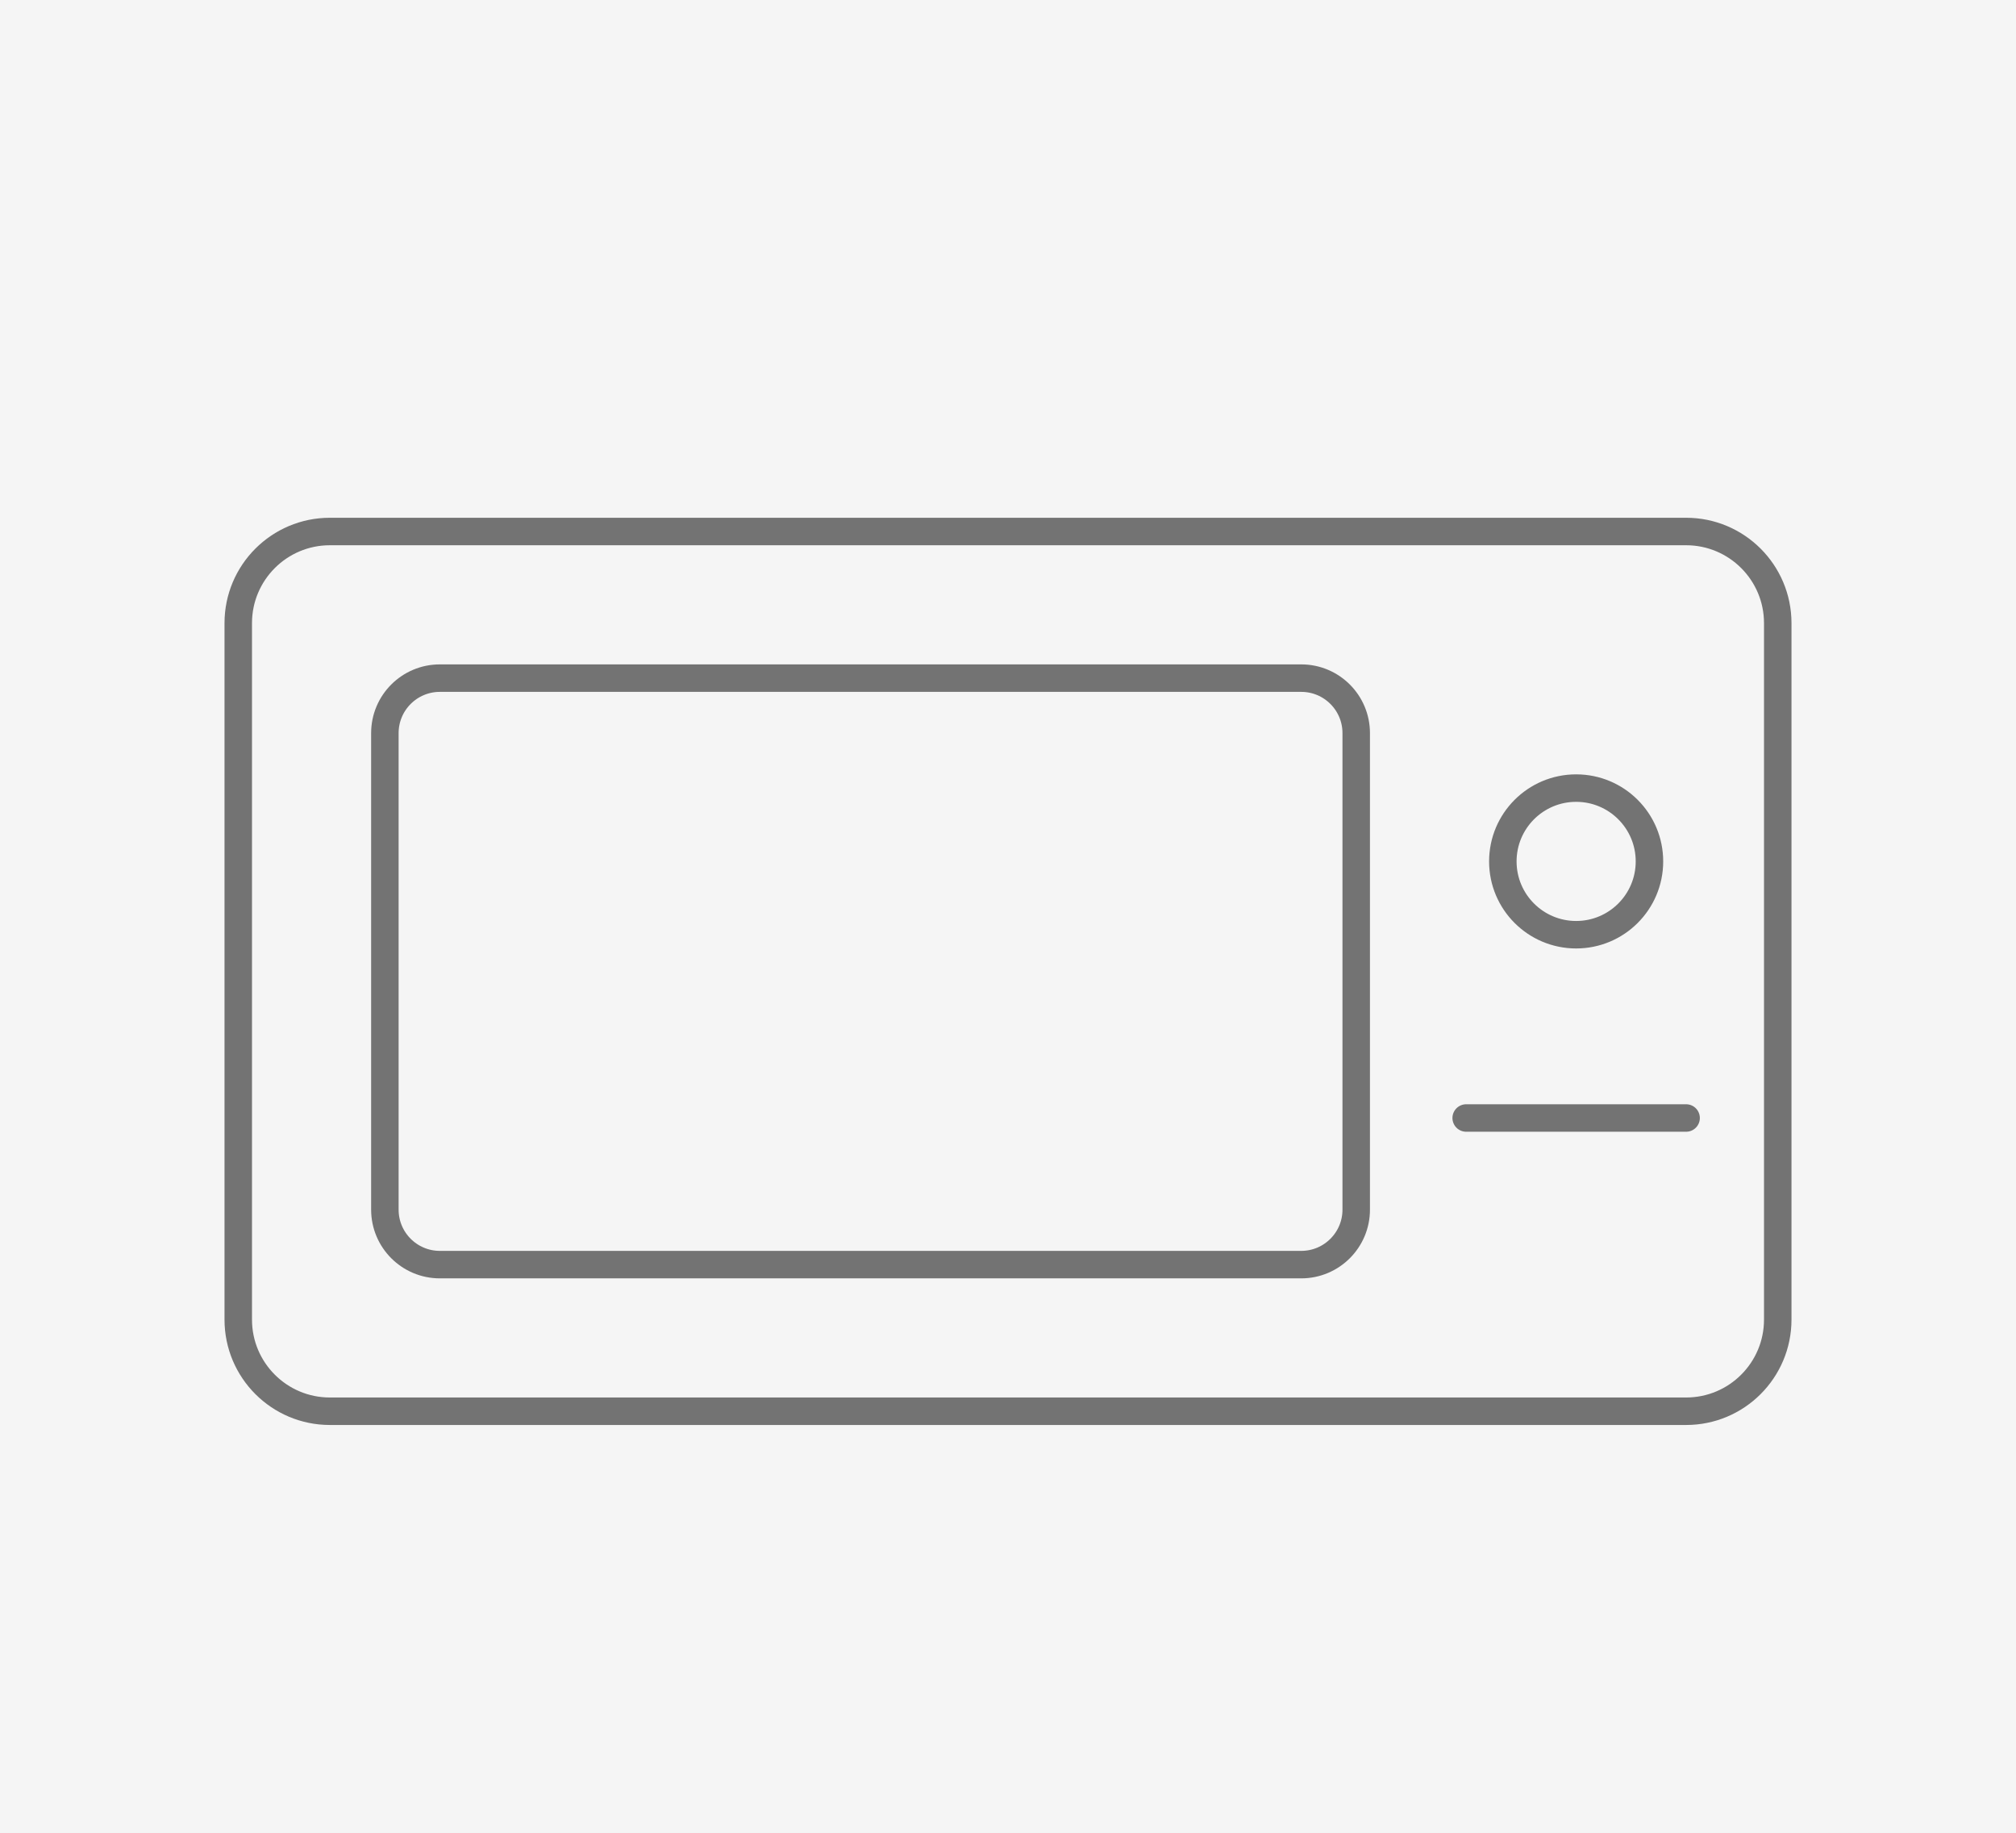
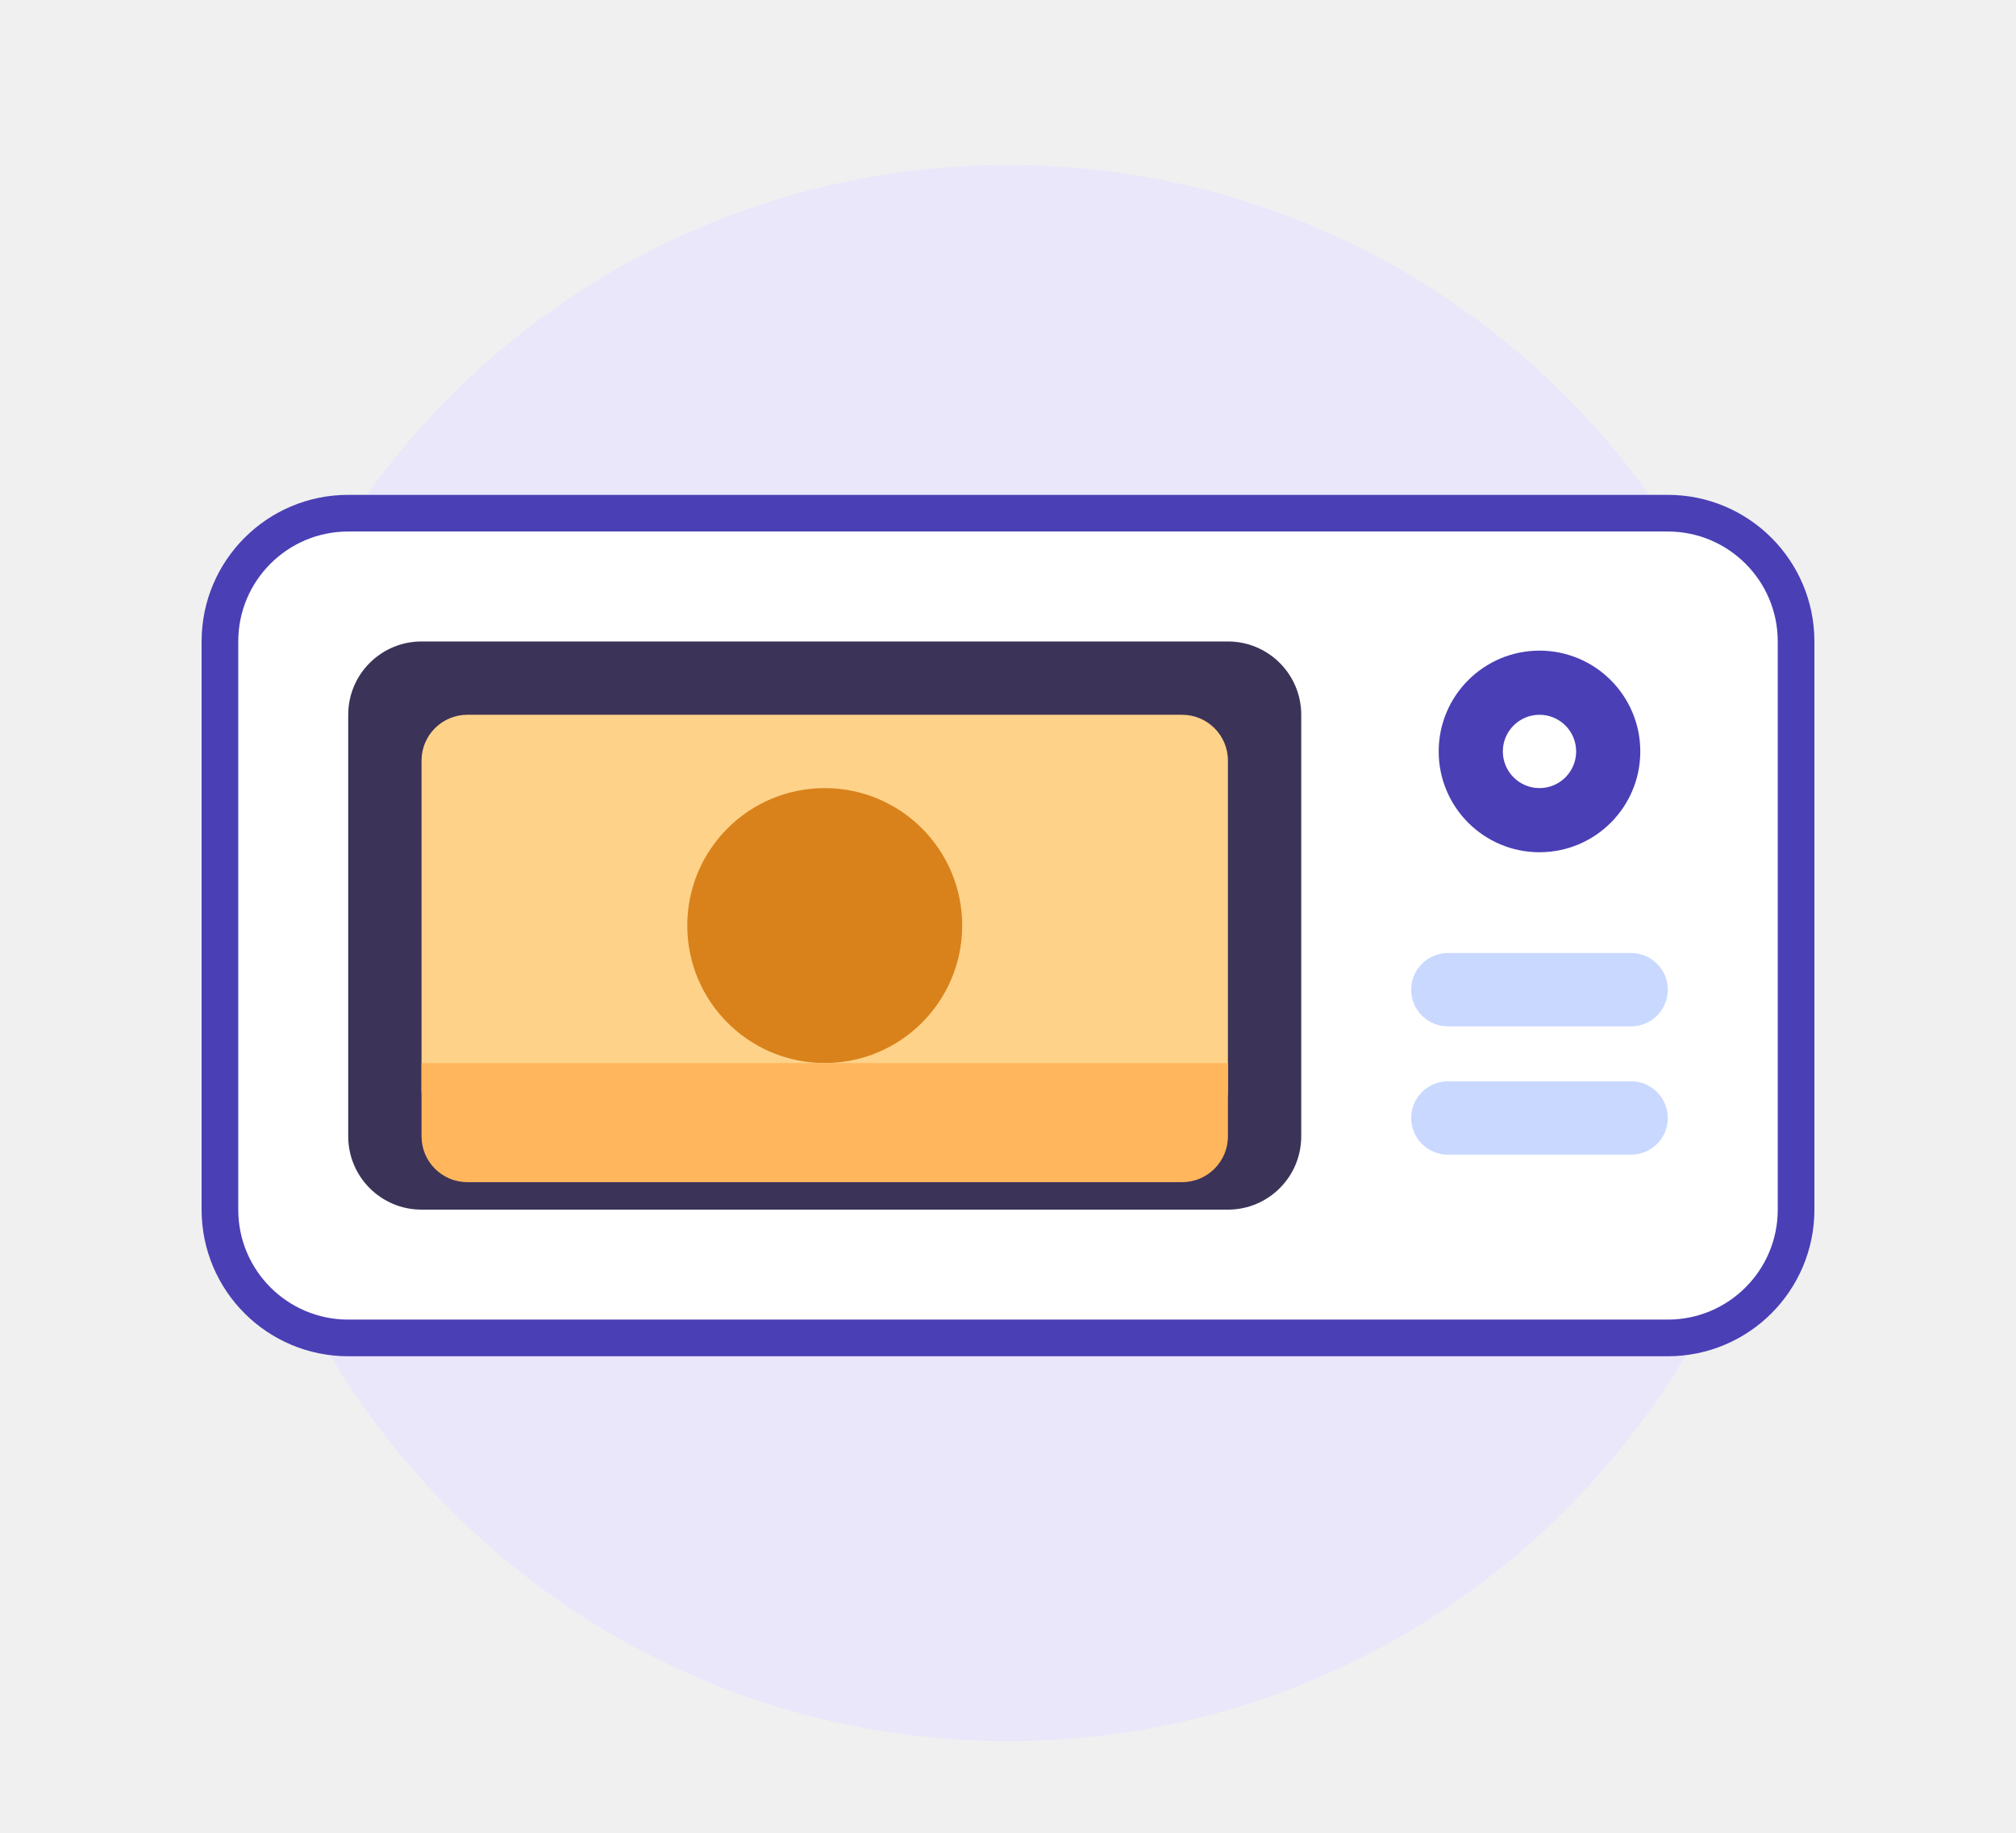
- <svg xmlns="http://www.w3.org/2000/svg" viewBox="0 0 220 200" width="220" height="200" role="img" aria-label="Microwave">
-   <rect width="220" height="200" fill="#F5F5F5" />
-   <g fill="none" stroke="#0A0A0A" stroke-width="3" stroke-linecap="round" stroke-linejoin="round" opacity="0.55">
-     <rect x="26" y="58" width="168" height="96" rx="10" />
-     <rect x="42" y="74" width="106" height="64" rx="6" />
-     <circle cx="172" cy="94" r="8" />
-     <line x1="160" y1="122" x2="184" y2="122" />
-   </g>
+ <svg xmlns="http://www.w3.org/2000/svg" viewBox="0 0 220 200" width="220" height="200" role="img" aria-label="Microwave oven">
+   <circle cx="110" cy="104" r="86" fill="#EAE7FA" />
+   <rect x="24" y="56" width="172" height="90" rx="14" fill="#FFFFFF" stroke="#4A3FB5" stroke-width="4" />
+   <rect x="38" y="70" width="104" height="62" rx="8" fill="#3B3358" />
+   <rect x="46" y="78" width="88" height="46" rx="5" fill="#FFD28A" />
+   <circle cx="90" cy="101" r="15" fill="#D9821B" />
+   <path d="M46 116h88v8a5 5 0 0 1-5 5H51a5 5 0 0 1-5-5z" fill="#FFB65C" />
+   <circle cx="168" cy="82" r="11" fill="#4A3FB5" />
+   <circle cx="168" cy="82" r="4" fill="#FFFFFF" />
+   <rect x="154" y="104" width="28" height="8" rx="4" fill="#C9D8FF" />
+   <rect x="154" y="118" width="28" height="8" rx="4" fill="#C9D8FF" />
</svg>
